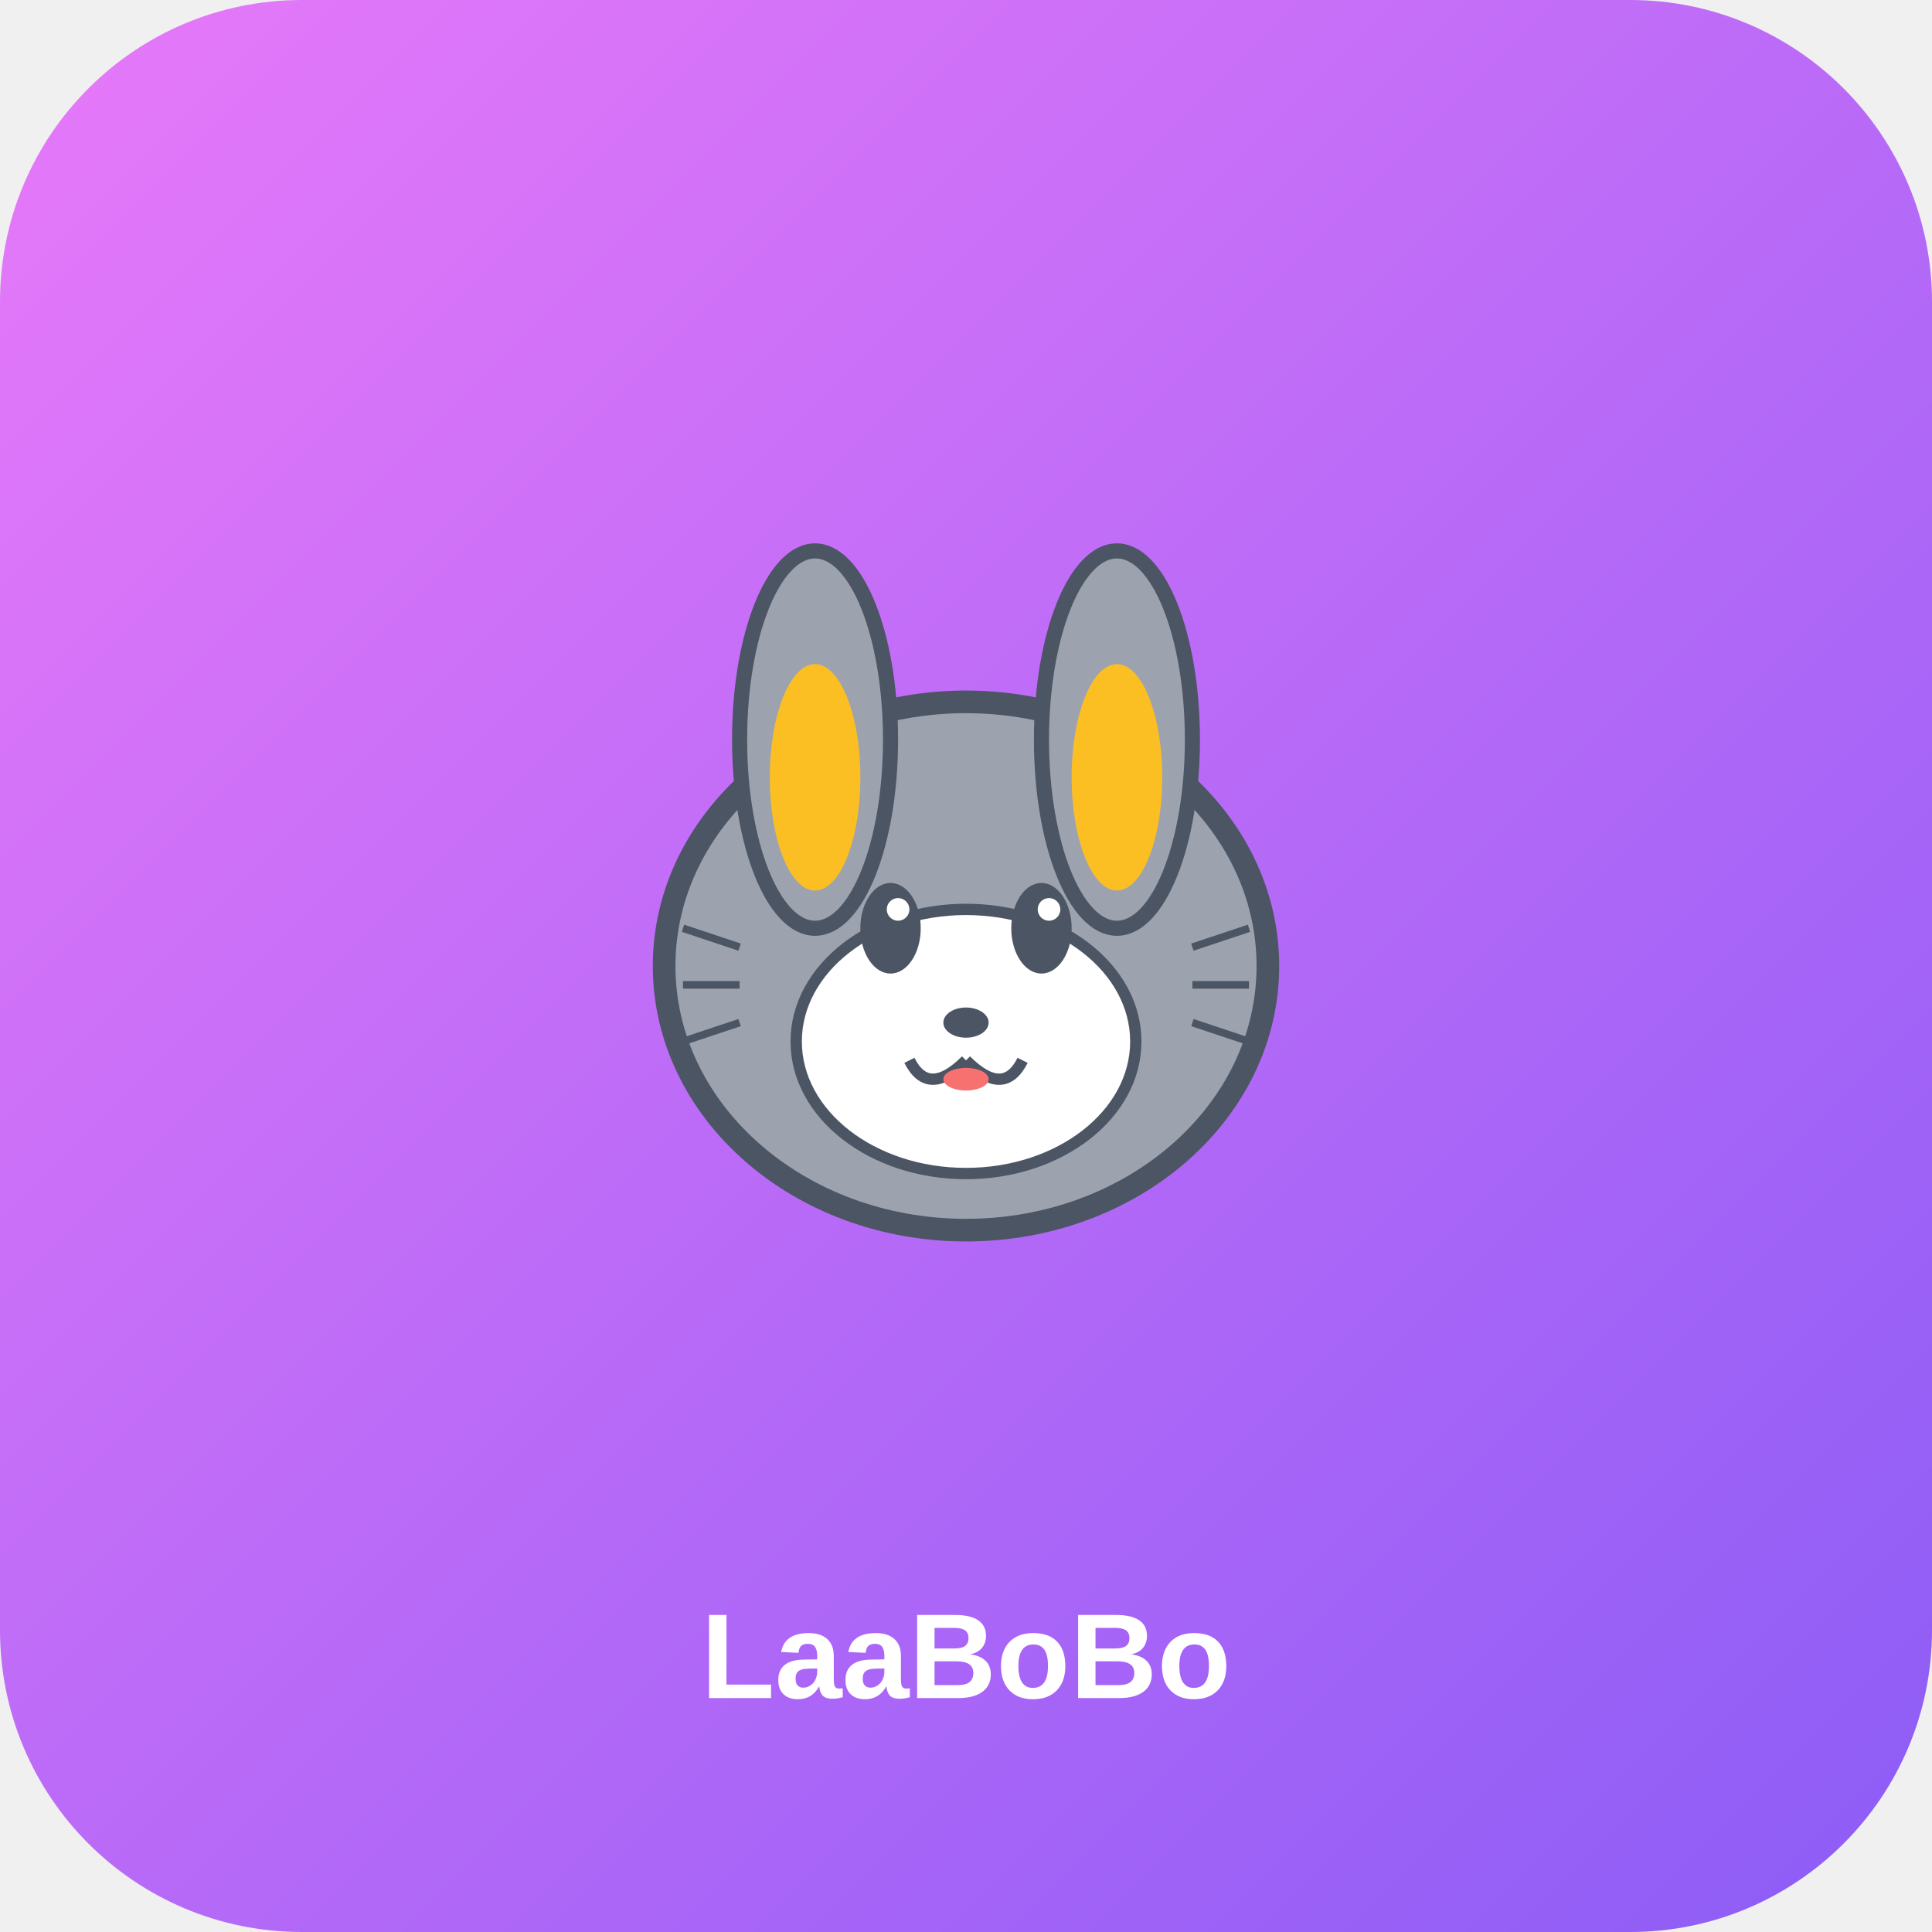
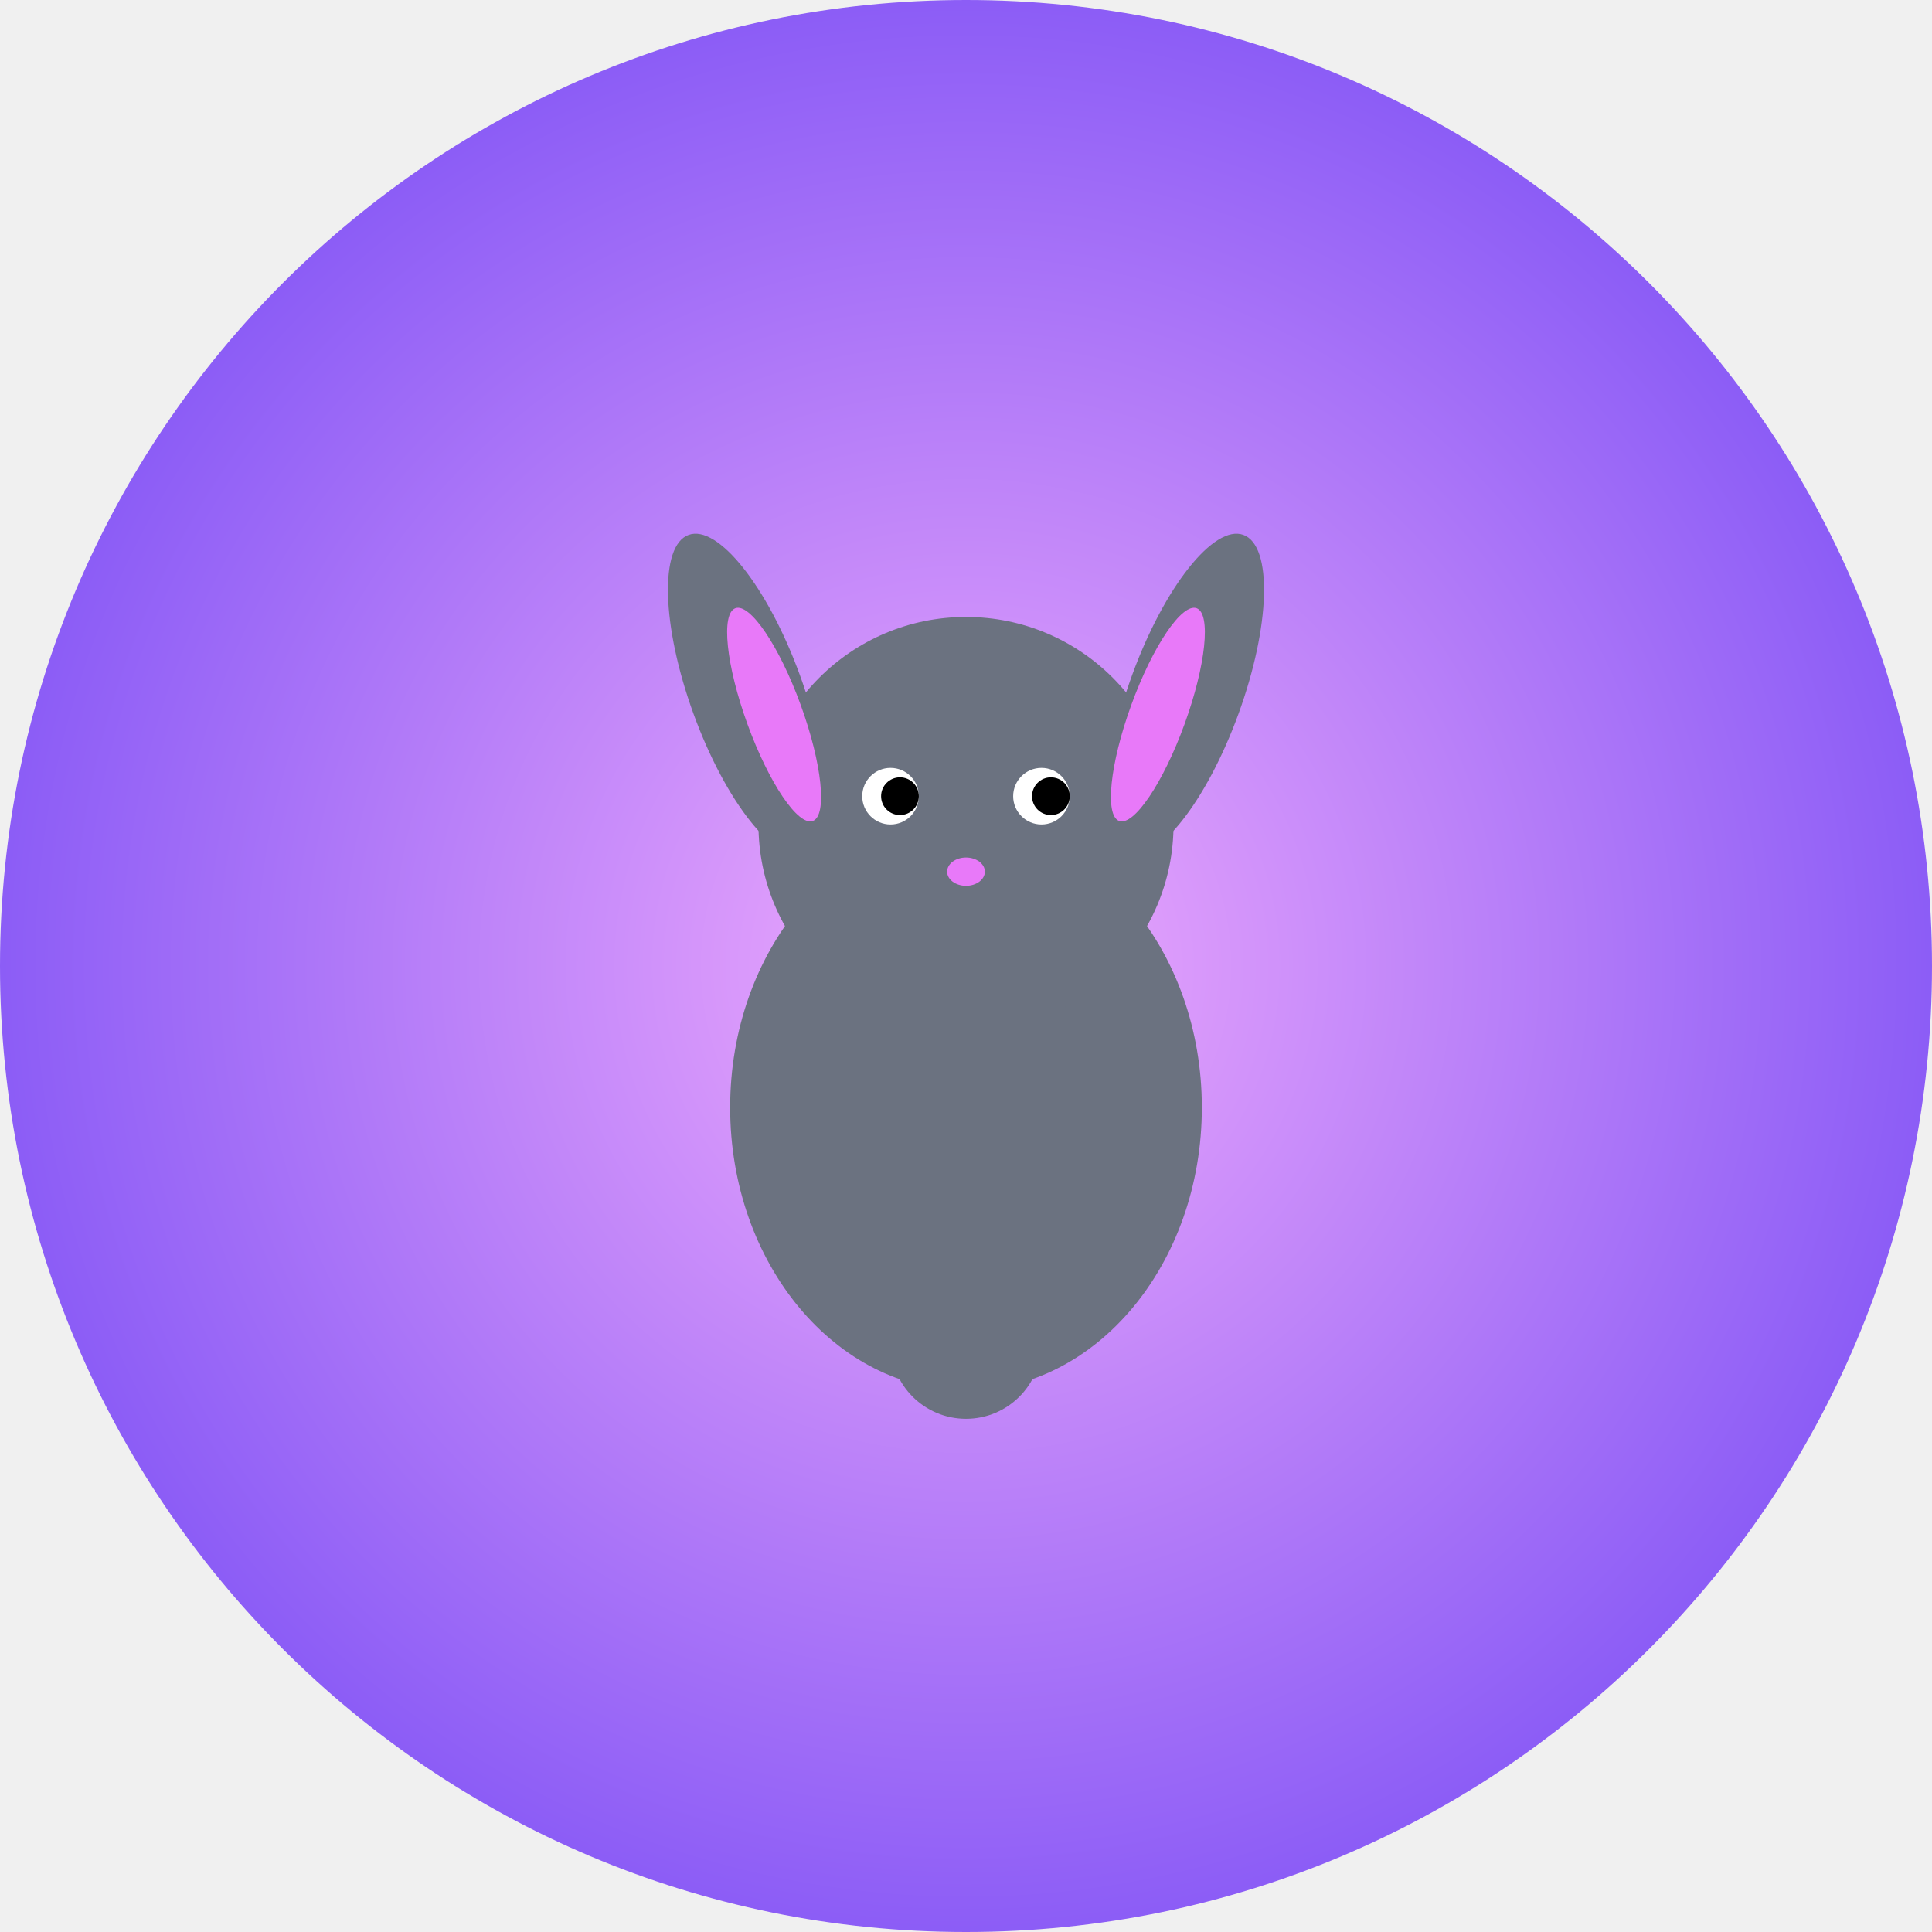
- <svg xmlns="http://www.w3.org/2000/svg" width="512" height="512" viewBox="0 0 512 512">
+ <svg xmlns="http://www.w3.org/2000/svg" width="512" height="512" viewBox="0 0 512 512" fill="none">
  <defs>
-     <linearGradient id="bg" x1="0%" y1="0%" x2="100%" y2="100%">
-       <stop offset="0%" style="stop-color:#e879f9" />
+     <radialGradient id="bg512" cx="50%" cy="50%" r="50%">
+       <stop offset="0%" style="stop-color:#f0abfc" />
      <stop offset="100%" style="stop-color:#8b5cf6" />
-     </linearGradient>
+     </radialGradient>
  </defs>
-   <rect width="512" height="512" fill="url(#bg)" rx="80" />
-   <g transform="translate(256,256)">
-     <ellipse cx="0" cy="0" rx="80" ry="70" fill="#9ca3af" stroke="#4b5563" stroke-width="6" />
-     <ellipse cx="-40" cy="-60" rx="20" ry="50" fill="#9ca3af" stroke="#4b5563" stroke-width="4" />
-     <ellipse cx="-40" cy="-50" rx="12" ry="30" fill="#fbbf24" />
-     <ellipse cx="40" cy="-60" rx="20" ry="50" fill="#9ca3af" stroke="#4b5563" stroke-width="4" />
-     <ellipse cx="40" cy="-50" rx="12" ry="30" fill="#fbbf24" />
-     <ellipse cx="0" cy="20" rx="45" ry="35" fill="white" stroke="#4b5563" stroke-width="3" />
-     <ellipse cx="-20" cy="-10" rx="8" ry="12" fill="#4b5563" />
-     <ellipse cx="20" cy="-10" rx="8" ry="12" fill="#4b5563" />
-     <circle cx="-18" cy="-15" r="3" fill="white" />
-     <circle cx="22" cy="-15" r="3" fill="white" />
-     <ellipse cx="0" cy="15" rx="6" ry="4" fill="#4b5563" />
-     <path d="M 0 25 Q -10 35 -15 25" stroke="#4b5563" stroke-width="3" fill="none" />
-     <path d="M 0 25 Q 10 35 15 25" stroke="#4b5563" stroke-width="3" fill="none" />
-     <ellipse cx="0" cy="30" rx="6" ry="3" fill="#f87171" />
-     <line x1="-60" y1="-5" x2="-75" y2="-10" stroke="#4b5563" stroke-width="2" />
-     <line x1="-60" y1="5" x2="-75" y2="5" stroke="#4b5563" stroke-width="2" />
-     <line x1="-60" y1="15" x2="-75" y2="20" stroke="#4b5563" stroke-width="2" />
-     <line x1="60" y1="-5" x2="75" y2="-10" stroke="#4b5563" stroke-width="2" />
-     <line x1="60" y1="5" x2="75" y2="5" stroke="#4b5563" stroke-width="2" />
-     <line x1="60" y1="15" x2="75" y2="20" stroke="#4b5563" stroke-width="2" />
+   <circle cx="256" cy="256" r="256" fill="url(#bg512)" />
+   <g transform="translate(256, 256) scale(2.5)">
+     <ellipse cx="0" cy="15" rx="25" ry="30" fill="#6b7280" />
+     <circle cx="0" cy="-15" r="22" fill="#6b7280" />
+     <ellipse cx="-12" cy="-35" rx="6" ry="18" fill="#6b7280" transform="rotate(-20)" />
+     <ellipse cx="12" cy="-35" rx="6" ry="18" fill="#6b7280" transform="rotate(20)" />
+     <ellipse cx="-10" cy="-32" rx="3" ry="12" fill="#e879f9" transform="rotate(-20)" />
+     <ellipse cx="10" cy="-32" rx="3" ry="12" fill="#e879f9" transform="rotate(20)" />
+     <circle cx="-8" cy="-18" r="3" fill="white" />
+     <circle cx="8" cy="-18" r="3" fill="white" />
+     <circle cx="-7" cy="-18" r="2" fill="black" />
+     <circle cx="9" cy="-18" r="2" fill="black" />
+     <ellipse cx="0" cy="-10" rx="2" ry="1.5" fill="#e879f9" />
+     <circle cx="0" cy="40" r="8" fill="#6b7280" />
  </g>
-   <text x="256" y="450" text-anchor="middle" fill="white" font-size="32" font-family="Arial" font-weight="bold">LaaBoBo</text>
</svg>
